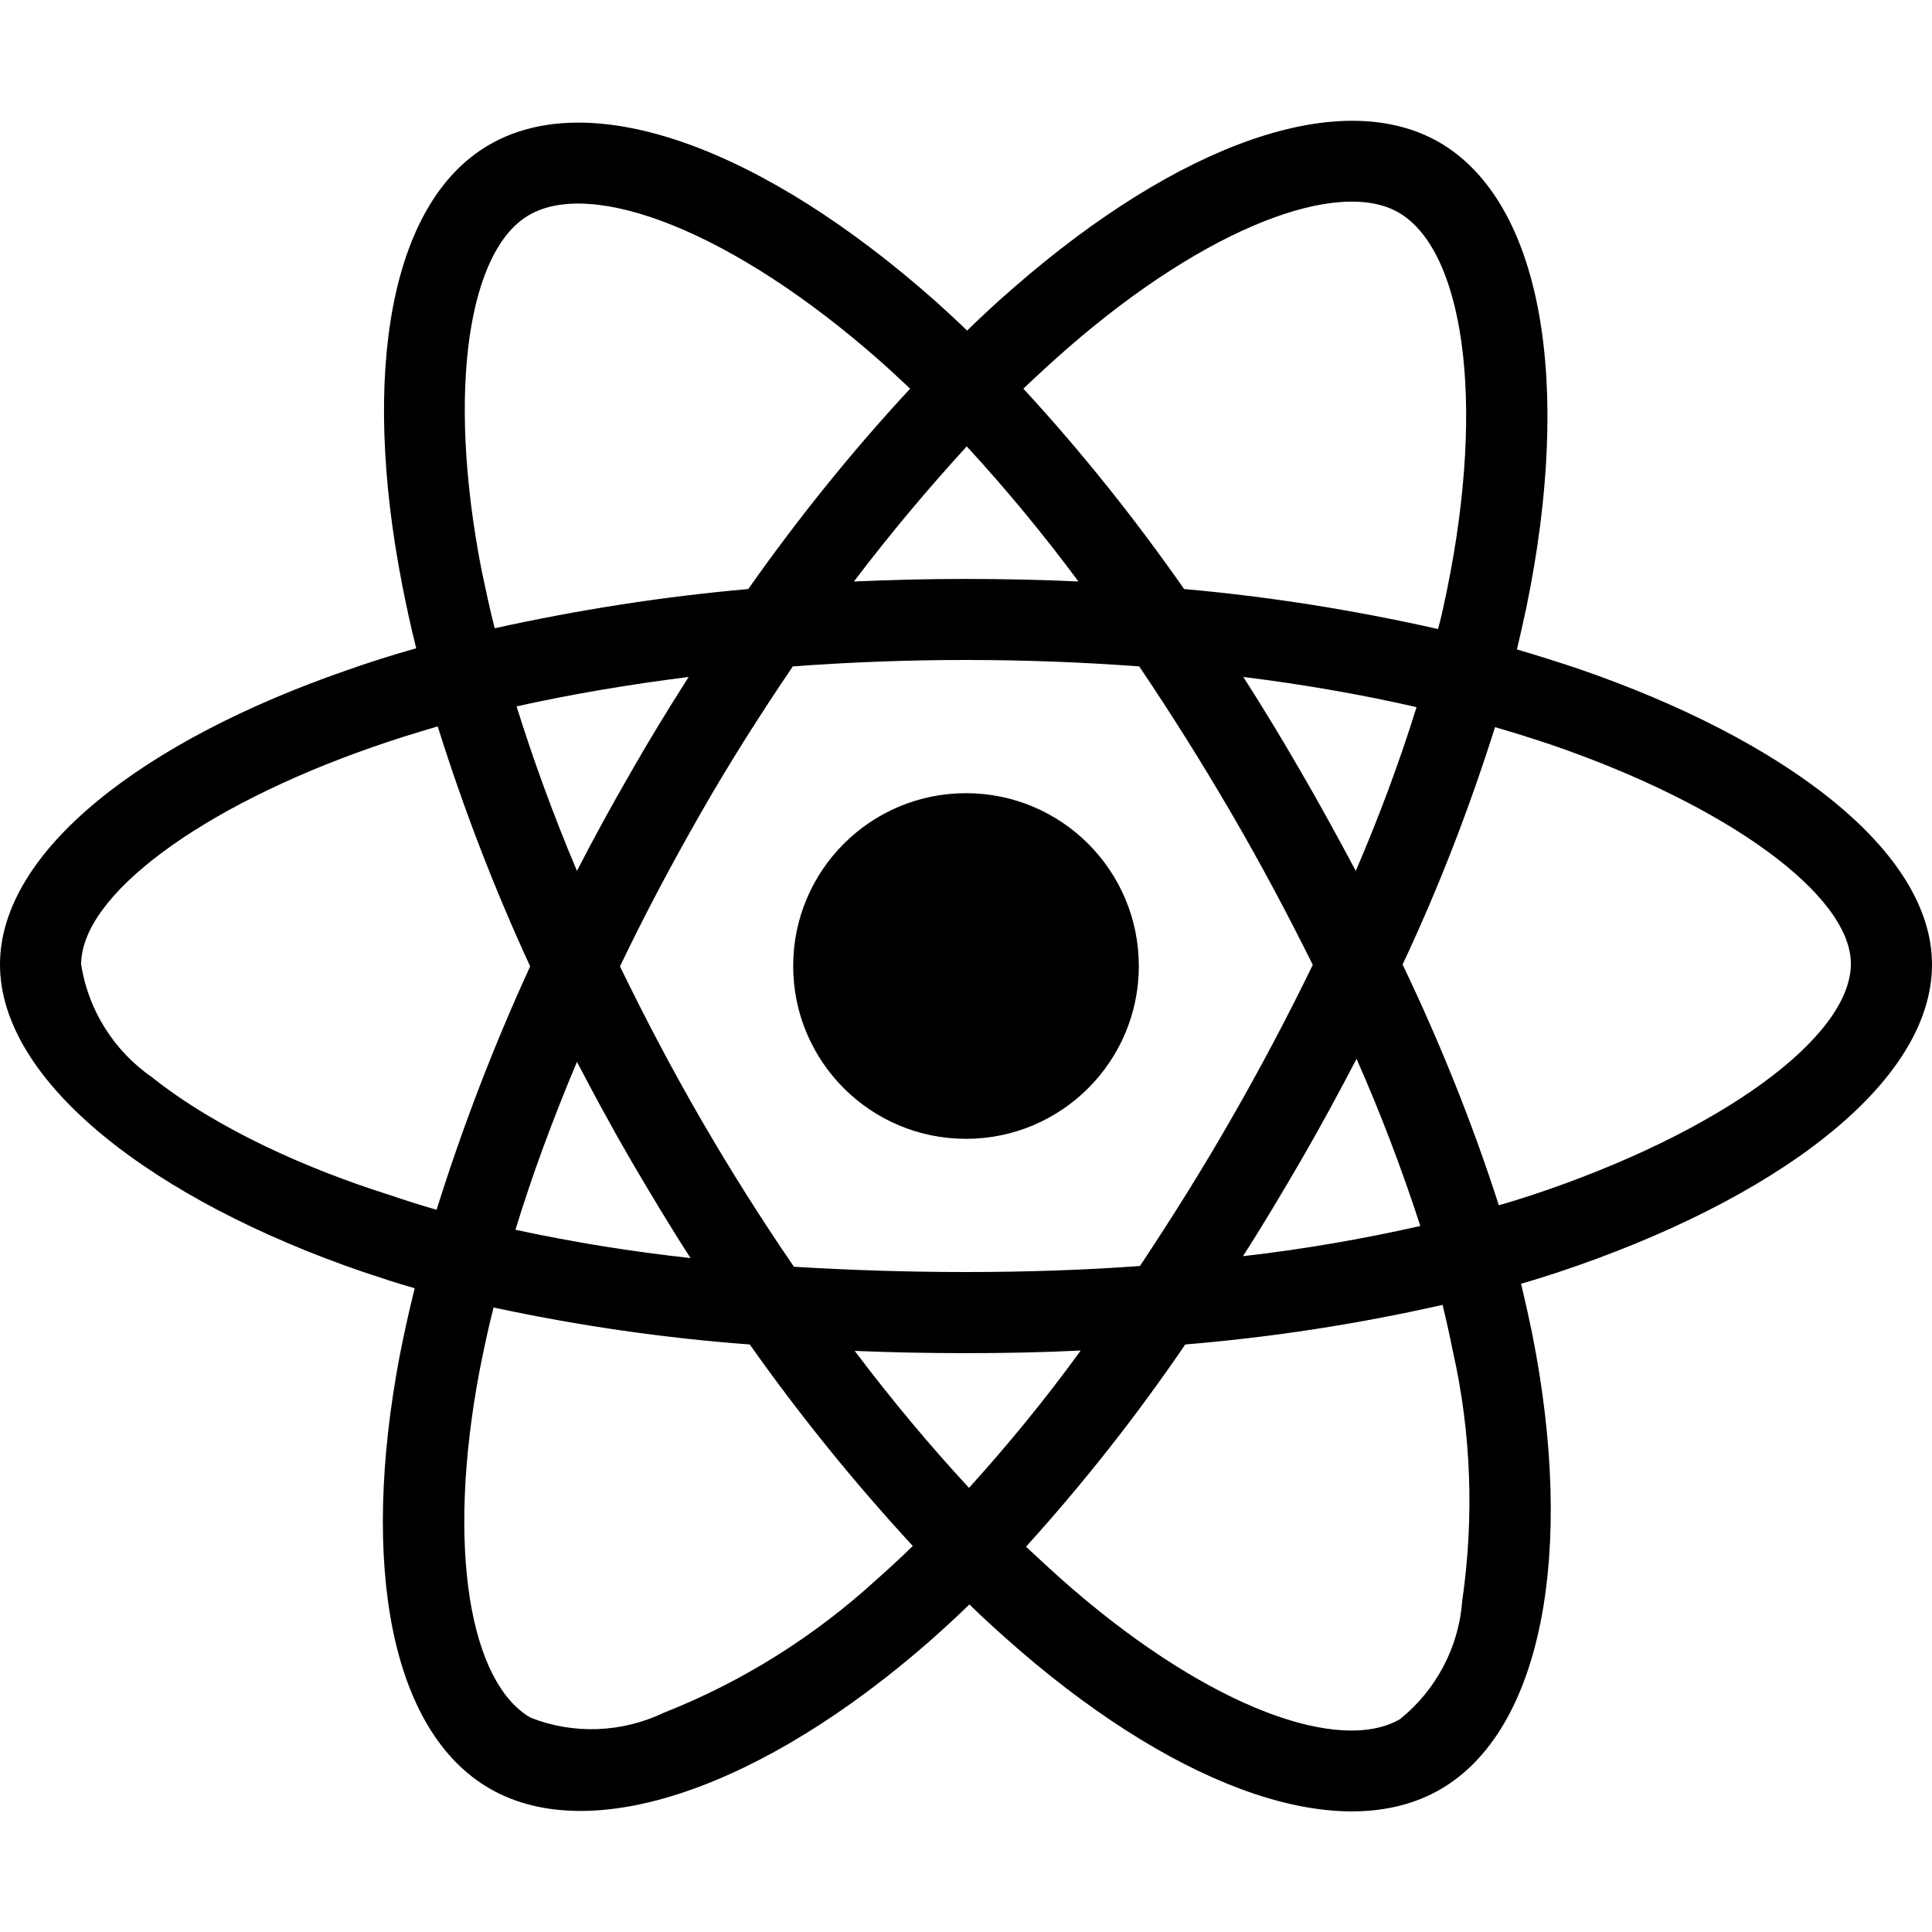
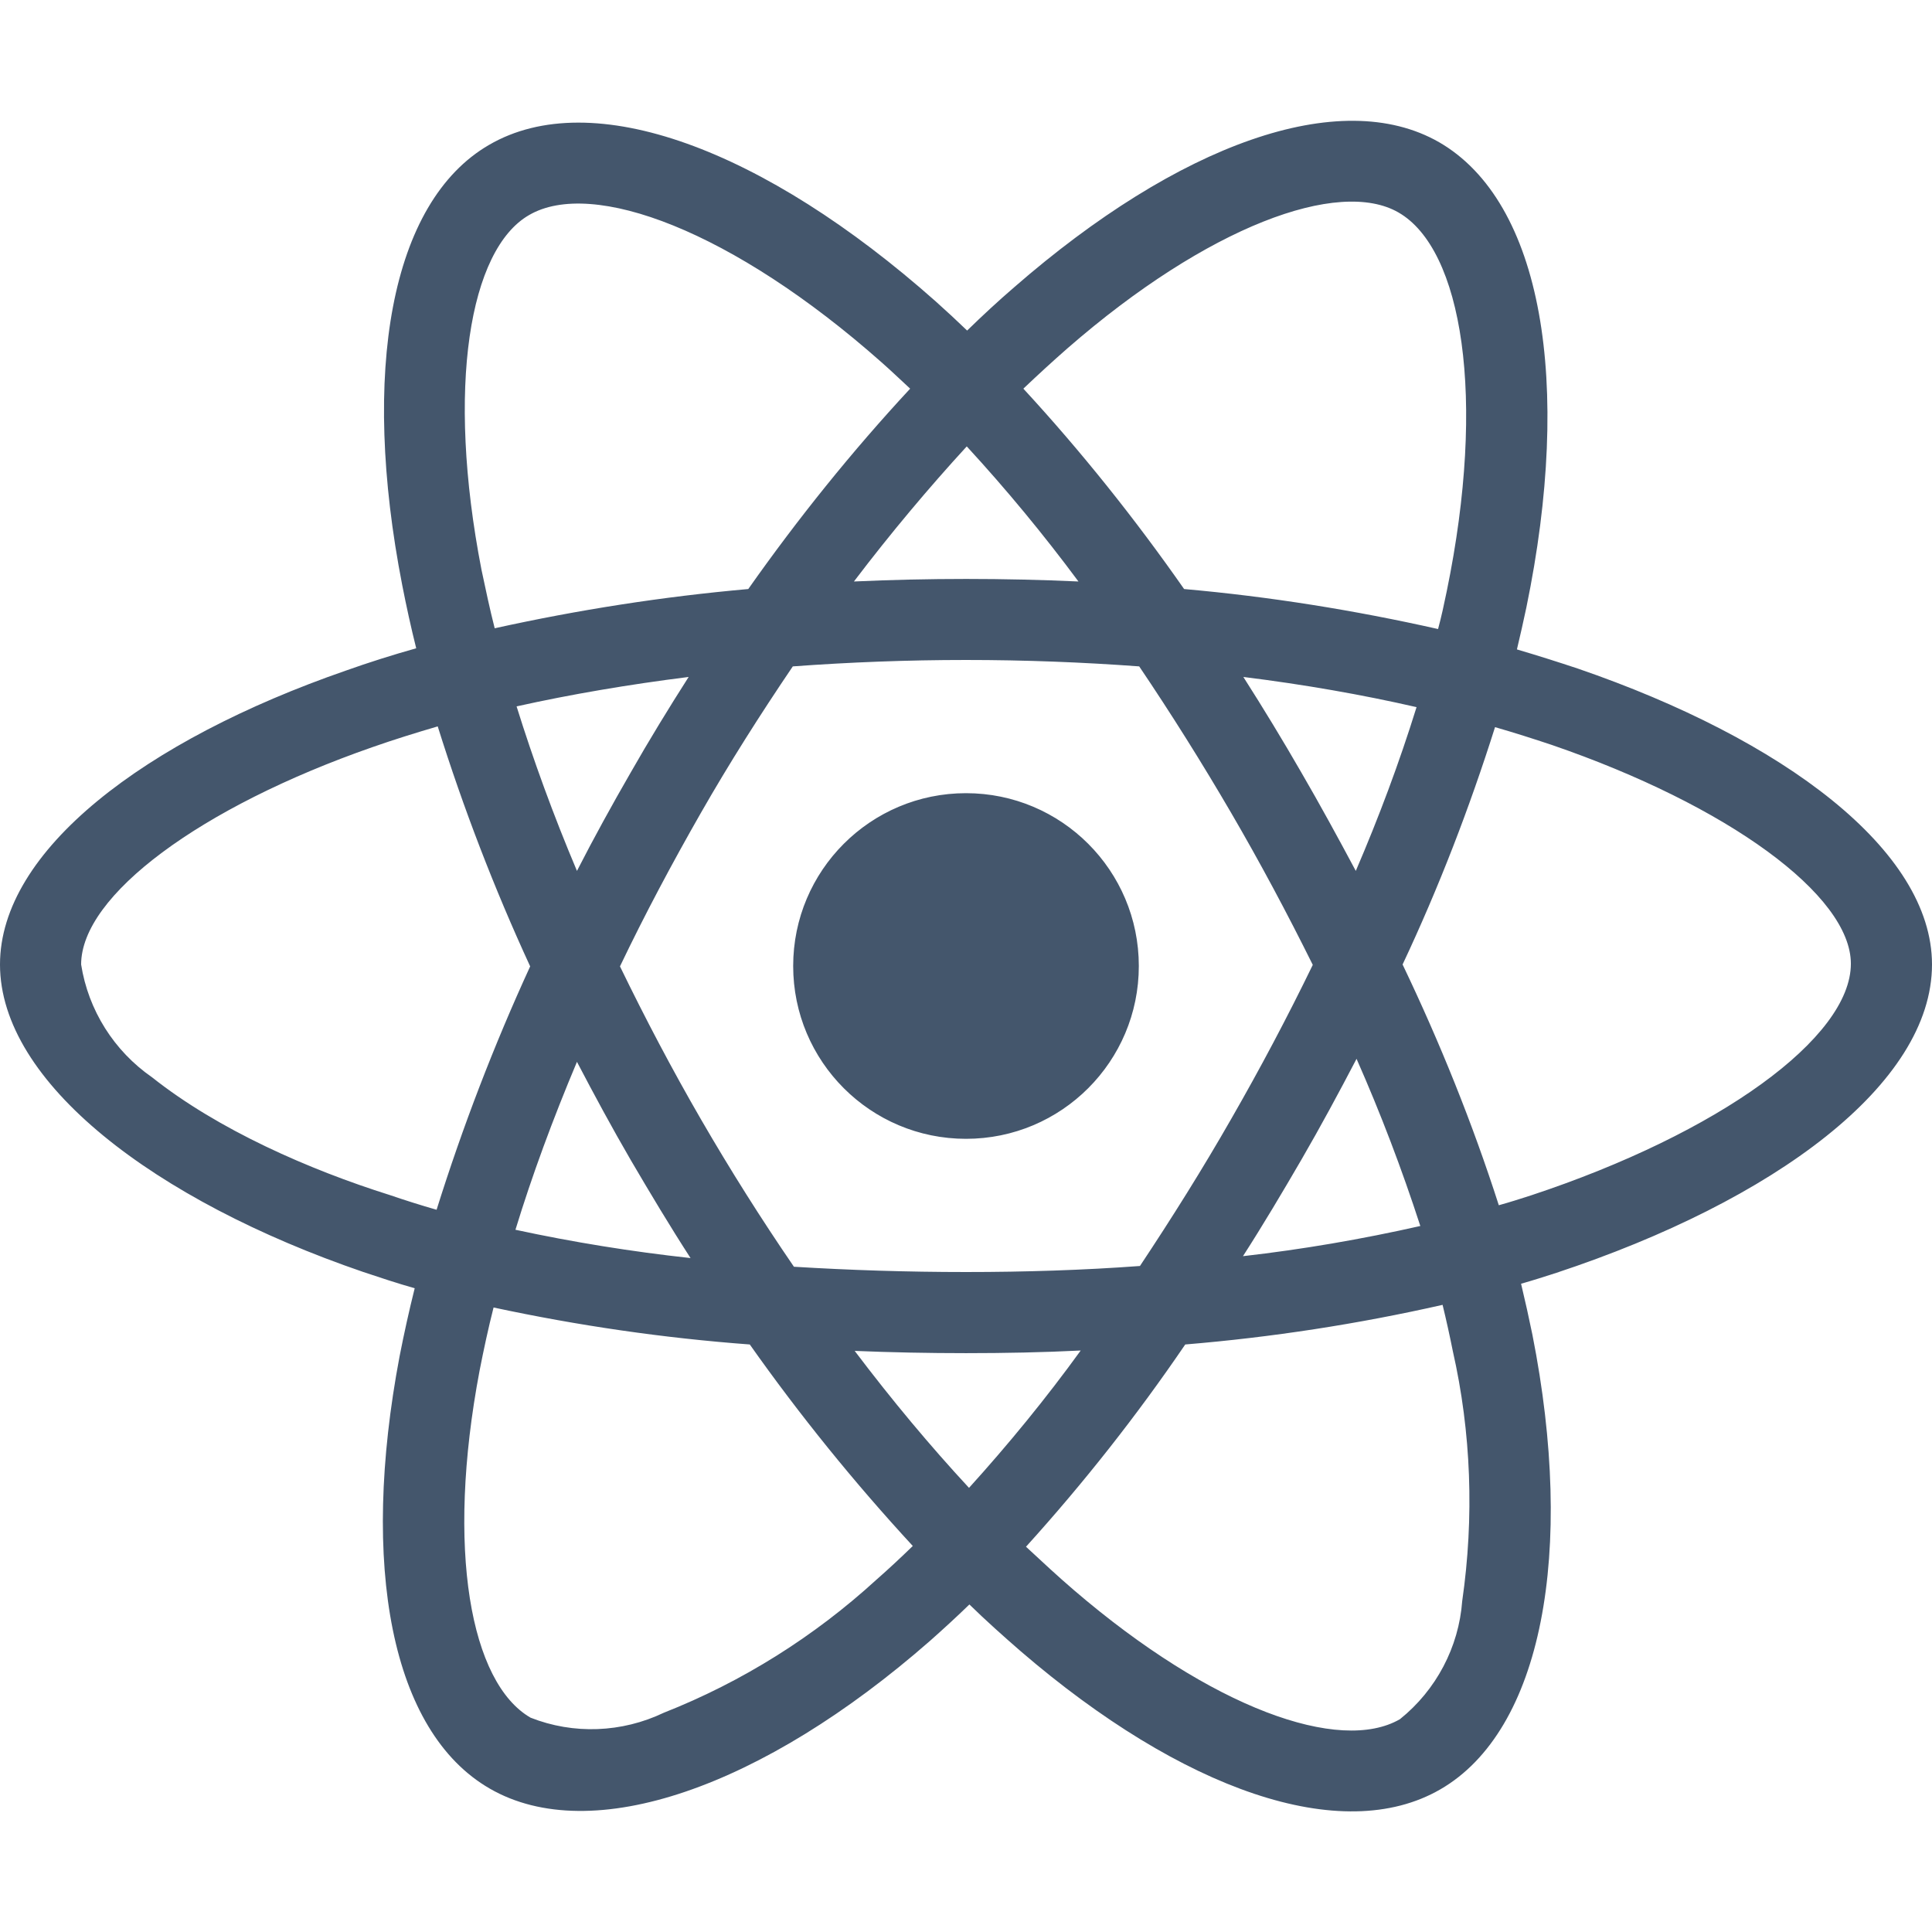
- <svg xmlns="http://www.w3.org/2000/svg" viewBox="0 0 512 512">
+ <svg xmlns="http://www.w3.org/2000/svg" viewBox="0 0 512 512" fill="#44566c">
  <path d="M418.2 177.2c-5.4-1.8-10.8-3.5-16.2-5.1.9-3.7 1.7-7.4 2.5-11.1 12.3-59.6 4.2-107.5-23.1-123.3-26.3-15.1-69.2.6-112.6 38.4-4.3 3.7-8.5 7.6-12.5 11.5-2.7-2.6-5.5-5.2-8.3-7.7-45.5-40.4-91.1-57.4-118.4-41.5-26.2 15.2-34 60.3-23 116.7 1.1 5.6 2.3 11.1 3.7 16.7-6.4 1.8-12.7 3.8-18.6 5.9C38.3 196.2 0 225.4 0 255.6c0 31.2 40.8 62.5 96.3 81.5 4.5 1.5 9 3 13.6 4.3-1.5 6-2.8 11.9-4 18-10.5 55.5-2.3 99.5 23.9 114.6 27 15.6 72.4-.4 116.6-39.1 3.5-3.1 7-6.3 10.5-9.7 4.4 4.3 9 8.4 13.6 12.4 42.8 36.8 85.1 51.7 111.2 36.6 27-15.6 35.8-62.9 24.4-120.5-.9-4.4-1.9-8.9-3-13.5 3.2-.9 6.3-1.9 9.4-2.9 57.7-19.1 99.5-50 99.5-81.7 0-30.3-39.4-59.7-93.8-78.4zM282.9 92.3c37.2-32.4 71.9-45.1 87.7-36 16.9 9.7 23.4 48.9 12.8 100.4-.7 3.4-1.4 6.7-2.3 10-22.2-5-44.7-8.6-67.3-10.6-13-18.6-27.2-36.4-42.6-53.1 3.9-3.7 7.7-7.2 11.7-10.7zM167.2 307.5c5.1 8.7 10.3 17.4 15.8 25.9-15.6-1.7-31.1-4.2-46.4-7.5 4.4-14.4 9.9-29.3 16.3-44.5 4.6 8.8 9.3 17.5 14.3 26.1zm-30.3-120.3c14.4-3.2 29.7-5.8 45.6-7.8-5.3 8.3-10.5 16.8-15.4 25.4-4.9 8.5-9.7 17.2-14.2 26-6.3-14.9-11.6-29.5-16-43.6zm27.4 68.9c6.6-13.8 13.8-27.3 21.4-40.6s15.8-26.2 24.4-38.9c15-1.1 30.3-1.7 45.9-1.7s31 .6 45.9 1.7c8.5 12.6 16.6 25.5 24.3 38.7s14.9 26.7 21.7 40.4c-6.7 13.8-13.9 27.4-21.6 40.8-7.6 13.3-15.7 26.2-24.2 39-14.9 1.1-30.4 1.6-46.1 1.6s-30.9-.5-45.6-1.4c-8.7-12.7-16.9-25.7-24.6-39s-14.8-26.8-21.5-40.6zm180.6 51.2c5.1-8.8 9.9-17.7 14.6-26.7 6.4 14.5 12 29.2 16.9 44.3-15.5 3.5-31.2 6.2-47 8 5.4-8.4 10.5-17 15.5-25.6zm14.4-76.5c-4.7-8.8-9.5-17.6-14.5-26.2-4.9-8.5-10-16.9-15.3-25.2 16.1 2 31.5 4.7 45.9 8-4.6 14.8-10 29.2-16.1 43.4zM256.2 118.3c10.5 11.4 20.4 23.4 29.6 35.8-19.8-.9-39.7-.9-59.5 0 9.8-12.9 19.9-24.9 29.9-35.8zM140.2 57c16.8-9.8 54.1 4.2 93.4 39 2.5 2.2 5 4.6 7.6 7-15.5 16.7-29.8 34.5-42.9 53.1-22.6 2-45 5.5-67.2 10.4-1.3-5.1-2.4-10.3-3.5-15.5-9.4-48.4-3.2-84.9 12.6-94zm-24.5 263.6c-4.2-1.2-8.3-2.5-12.4-3.9-21.3-6.7-45.5-17.3-63-31.2-10.1-7-16.9-17.8-18.8-29.9 0-18.3 31.6-41.7 77.2-57.6 5.7-2 11.5-3.8 17.3-5.5 6.8 21.7 15 43 24.5 63.6-9.6 20.9-17.9 42.5-24.8 64.5zm116.6 98c-16.5 15.1-35.6 27.1-56.4 35.3-11.1 5.3-23.9 5.8-35.3 1.3-15.9-9.2-22.5-44.5-13.5-92 1.1-5.6 2.3-11.2 3.7-16.7 22.4 4.8 45 8.1 67.9 9.8 13.2 18.7 27.7 36.6 43.2 53.4-3.2 3.1-6.4 6.1-9.6 8.9zm24.5-24.3c-10.2-11-20.4-23.2-30.3-36.3 9.6.4 19.5.6 29.5.6 10.3 0 20.4-.2 30.4-.7-9.2 12.7-19.1 24.8-29.6 36.4zm130.7 30c-.9 12.2-6.9 23.6-16.5 31.3-15.9 9.2-49.8-2.8-86.4-34.2-4.2-3.6-8.4-7.5-12.7-11.5 15.3-16.9 29.4-34.8 42.2-53.6 22.9-1.9 45.7-5.4 68.2-10.5 1 4.1 1.9 8.2 2.7 12.2 4.9 21.6 5.7 44.1 2.5 66.3zm18.2-107.5c-2.8.9-5.6 1.8-8.5 2.6-7-21.8-15.6-43.1-25.5-63.8 9.6-20.4 17.7-41.4 24.5-62.9 5.2 1.5 10.2 3.1 15 4.7 46.6 16 79.3 39.8 79.3 58 0 19.6-34.9 44.9-84.8 61.4zm-149.7-15c25.3 0 45.8-20.5 45.8-45.8s-20.5-45.8-45.8-45.8c-25.3 0-45.8 20.5-45.8 45.8s20.5 45.8 45.8 45.8z" />
</svg>
